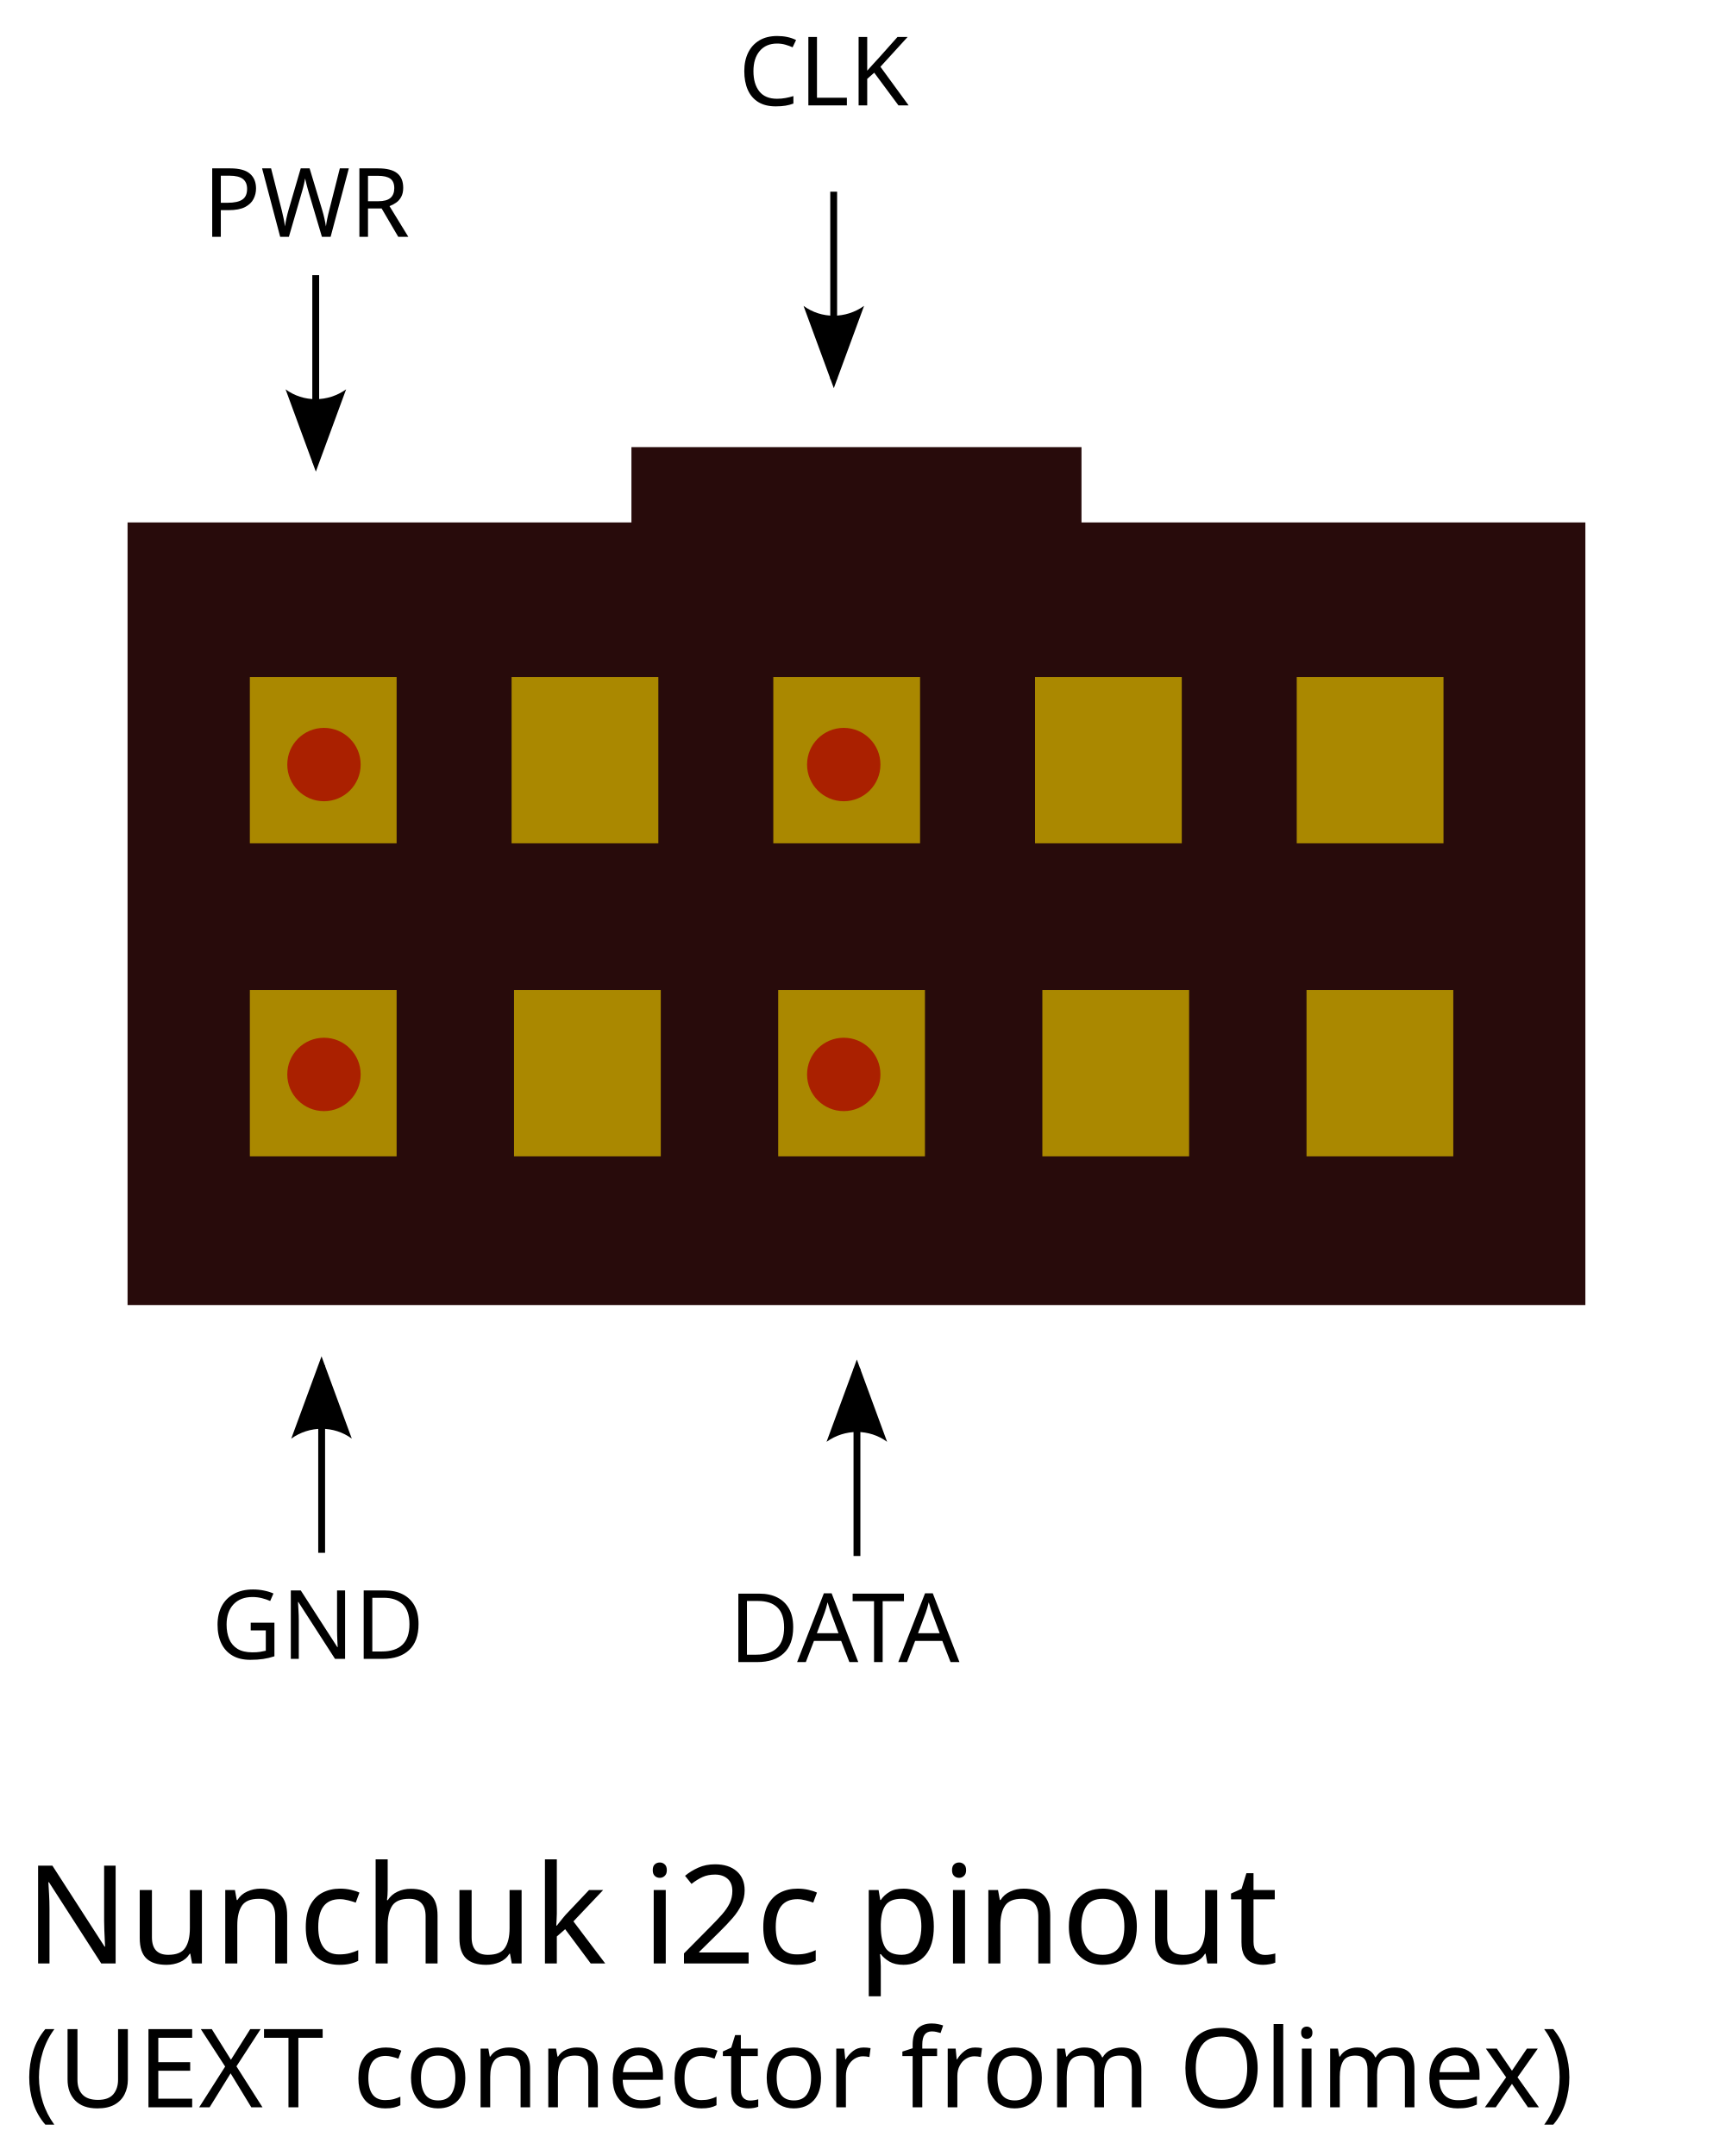
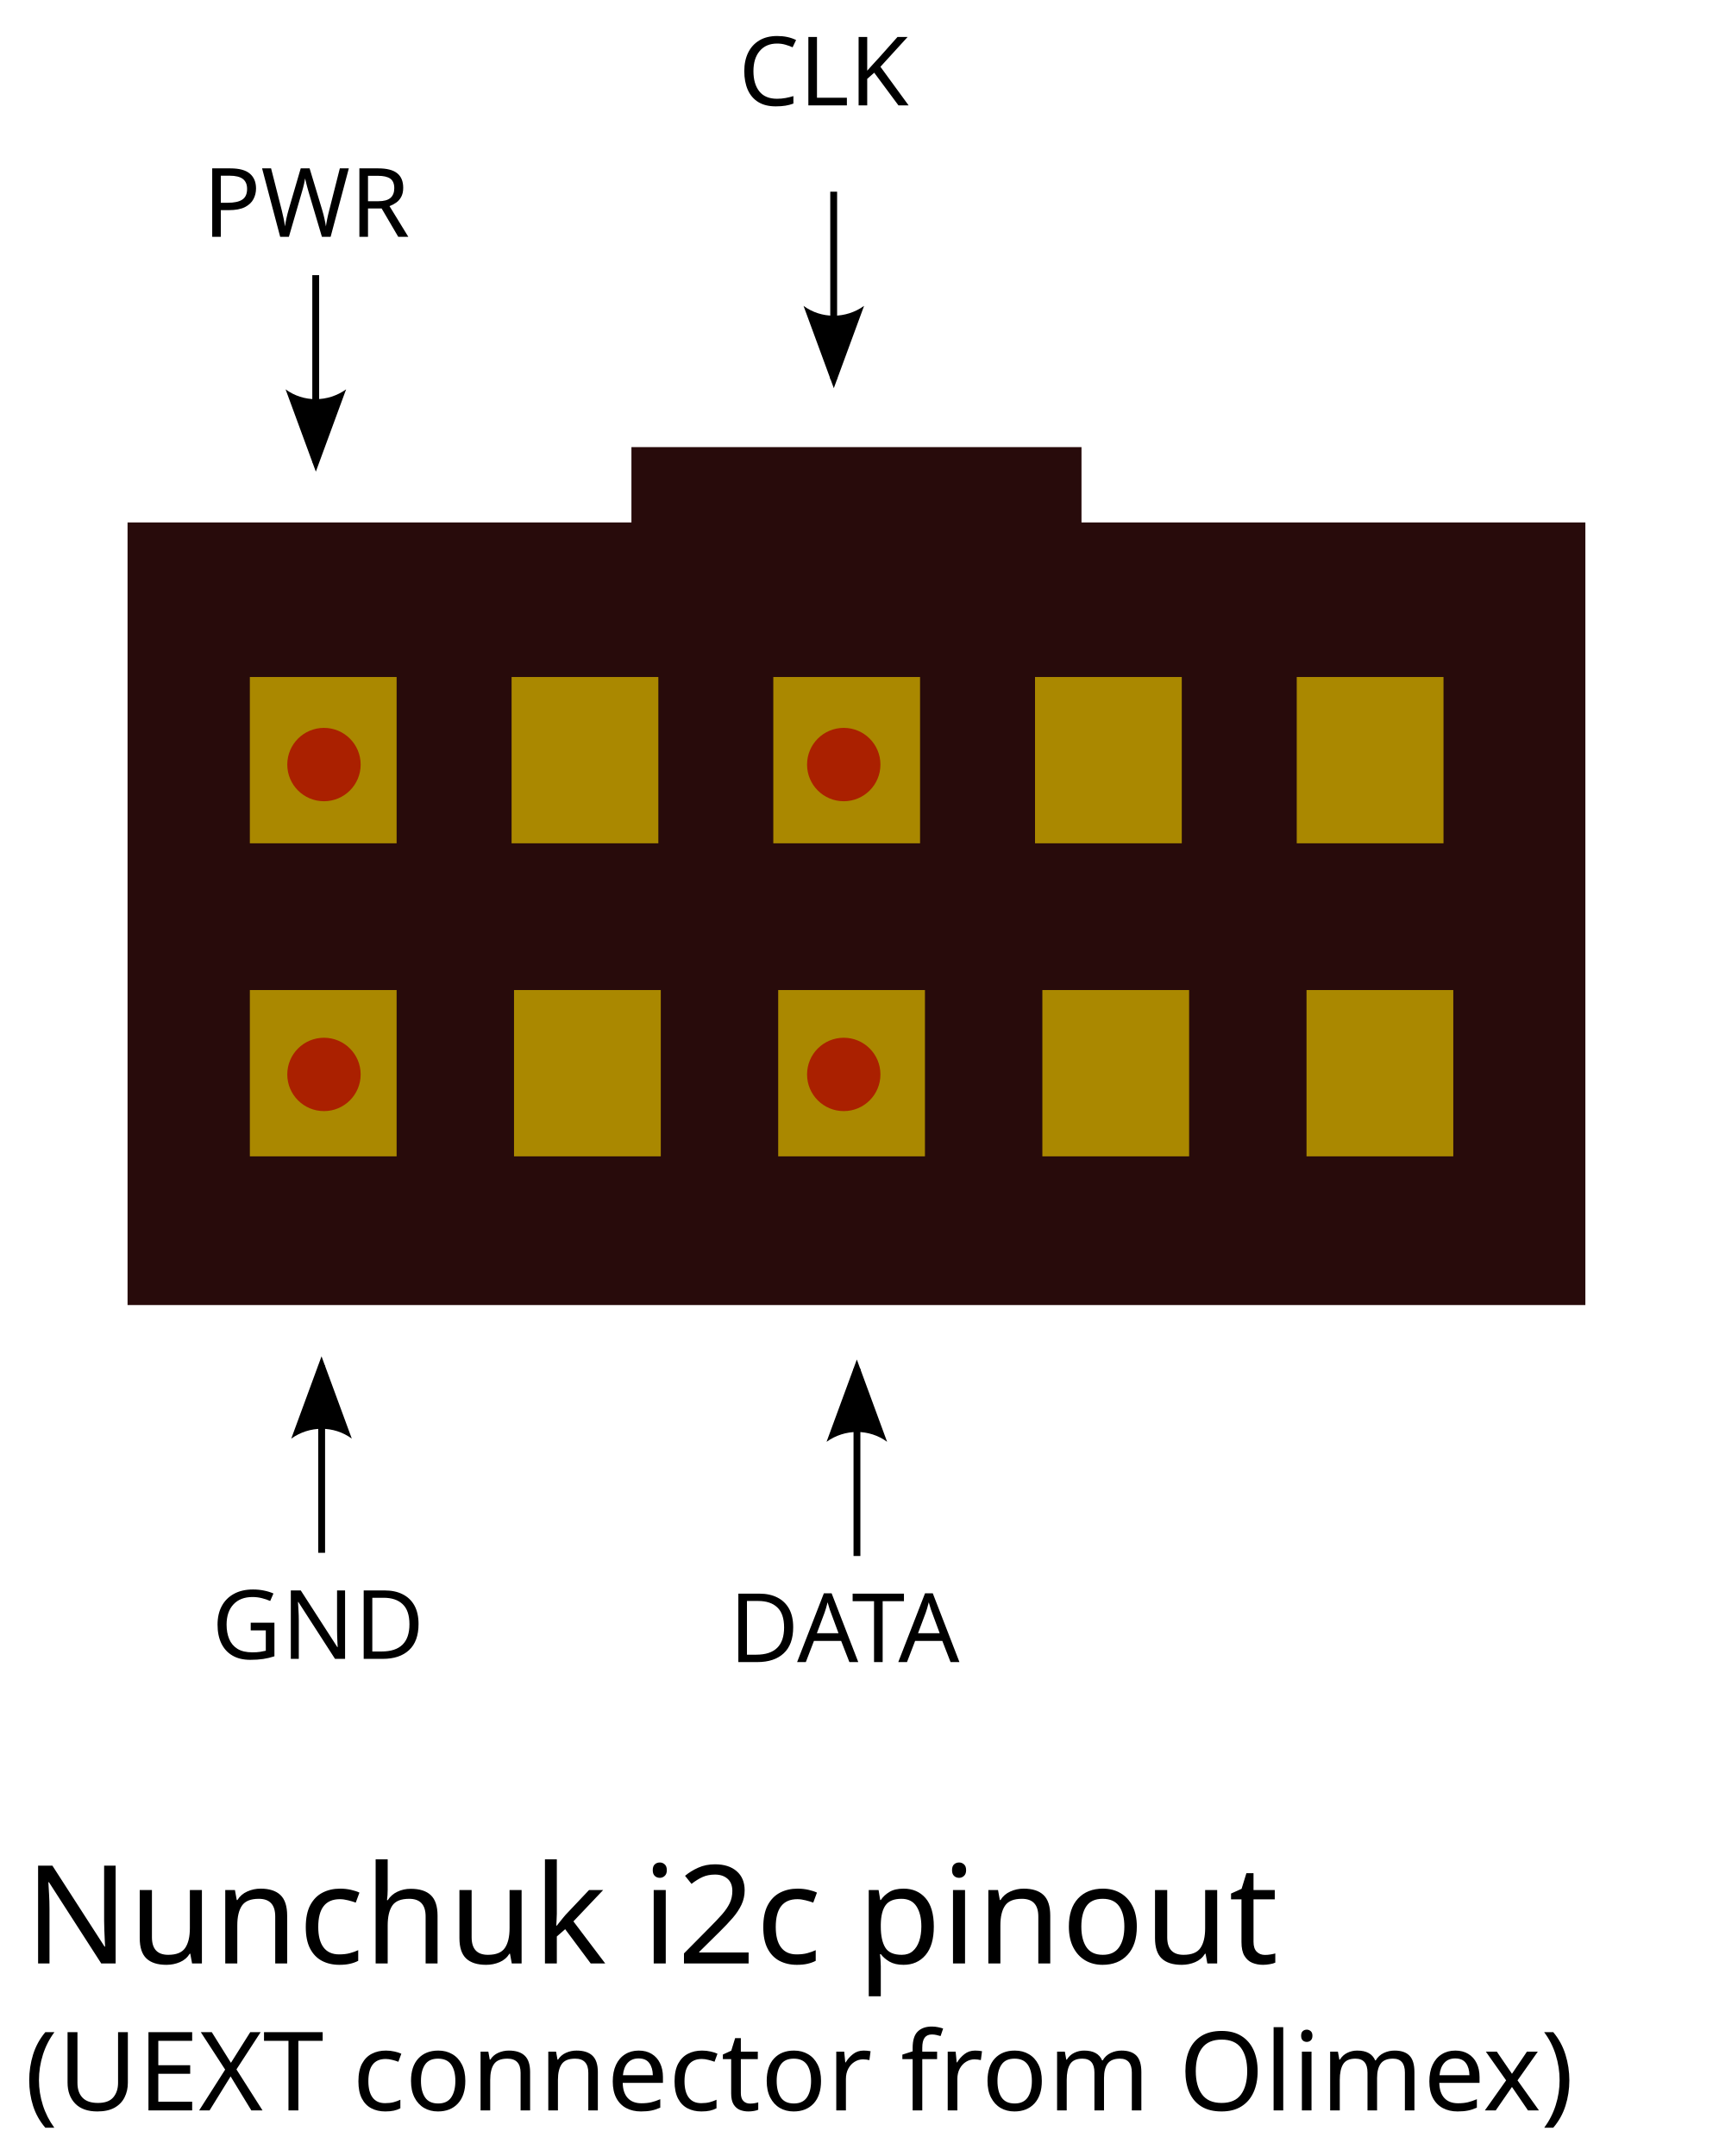
<svg xmlns="http://www.w3.org/2000/svg" width="501.781" height="629.688" id="svg2" version="1.1">
  <defs id="defs4">
    <marker orient="auto" refY="0" refX="0" id="Arrow2Lend" style="overflow:visible">
      <path id="path3961" style="fill-rule:evenodd;stroke-width:0.625;stroke-linejoin:round" d="M 8.719,4.034 -2.207,0.016 8.719,-4.002 c -1.745,2.372 -1.735,5.617 -6e-7,8.035 z" transform="matrix(-1.1,0,0,-1.1,-1.1,0)" />
    </marker>
    <marker orient="auto" refY="0" refX="0" id="Arrow2Lend-4" style="overflow:visible">
      <path id="path3961-0" style="fill-rule:evenodd;stroke-width:0.625;stroke-linejoin:round" d="M 8.719,4.034 -2.207,0.016 8.719,-4.002 c -1.745,2.372 -1.735,5.617 -6e-7,8.035 z" transform="matrix(-1.1,0,0,-1.1,-1.1,0)" />
    </marker>
    <marker orient="auto" refY="0" refX="0" id="Arrow2Lend-0" style="overflow:visible">
      <path id="path3961-7" style="fill-rule:evenodd;stroke-width:0.625;stroke-linejoin:round" d="M 8.719,4.034 -2.207,0.016 8.719,-4.002 c -1.745,2.372 -1.735,5.617 -6e-7,8.035 z" transform="matrix(-1.1,0,0,-1.1,-1.1,0)" />
    </marker>
    <marker orient="auto" refY="0" refX="0" id="Arrow2Lend-8" style="overflow:visible">
      <path id="path3961-4" style="fill-rule:evenodd;stroke-width:0.625;stroke-linejoin:round" d="M 8.719,4.034 -2.207,0.016 8.719,-4.002 c -1.745,2.372 -1.735,5.617 -6e-7,8.035 z" transform="matrix(-1.1,0,0,-1.1,-1.1,0)" />
    </marker>
  </defs>
  <g id="layer1" transform="translate(-104.1786,-117.4907)">
    <rect style="fill:#280b0b;fill-opacity:1" id="rect2985" width="425.714" height="228.571" x="141.429" y="270.076" />
    <rect style="fill:#280b0b;fill-opacity:1" id="rect2987" width="131.429" height="34.286" x="288.571" y="248.076" />
    <g id="g3150" transform="translate(97.14286,2.857143)">
      <rect y="312.362" x="80" height="48.571" width="42.857" id="rect2986" style="fill:#aa8800;fill-opacity:1" />
      <rect y="312.362" x="156.429" height="48.571" width="42.857" id="rect2986-3" style="fill:#aa8800;fill-opacity:1" />
      <rect y="312.362" x="232.857" height="48.571" width="42.857" id="rect2986-3-6" style="fill:#aa8800;fill-opacity:1" />
      <rect y="312.362" x="309.286" height="48.571" width="42.857" id="rect2986-3-6-4" style="fill:#aa8800;fill-opacity:1" />
      <rect y="312.362" x="385.714" height="48.571" width="42.857" id="rect2986-3-6-4-9" style="fill:#aa8800;fill-opacity:1" />
    </g>
    <g id="g3157" transform="translate(95.7143,2.857143)">
      <rect y="403.791" x="81.429" height="48.571" width="42.857" id="rect2986-3-6-4-9-7" style="fill:#aa8800;fill-opacity:1" />
      <rect y="403.791" x="158.571" height="48.571" width="42.857" id="rect2986-3-6-4-9-7-5" style="fill:#aa8800;fill-opacity:1" />
      <rect y="403.791" x="235.714" height="48.571" width="42.857" id="rect2986-3-6-4-9-7-5-3" style="fill:#aa8800;fill-opacity:1" />
      <rect y="403.791" x="312.857" height="48.571" width="42.857" id="rect2986-3-6-4-9-7-5-3-0" style="fill:#aa8800;fill-opacity:1" />
      <rect y="403.791" x="390" height="48.571" width="42.857" id="rect2986-3-6-4-9-7-5-3-0-9" style="fill:#aa8800;fill-opacity:1" />
    </g>
-     <path style="fill:none;stroke:#000000;stroke-width:2;stroke-linecap:butt;stroke-linejoin:miter;stroke-miterlimit:4;stroke-opacity:1;stroke-dasharray:none;marker-end:url(#Arrow2Lend)" d="m 196.377,197.854 0,54.73" id="path3166" />
-     <text xml:space="preserve" style="font-size:40px;font-style:normal;font-weight:normal;line-height:125%;letter-spacing:0px;word-spacing:0px;fill:#000000;fill-opacity:1;stroke:none;font-family:Sans;-inkscape-font-specification:Sans" x="163.429" y="186.648" id="text4380">
-       <tspan id="tspan4382" x="163.429" y="186.648" style="font-size:28px">PWR</tspan>
+     <path style="fill:none;stroke:#000000;stroke-width:2;stroke-linecap:butt;stroke-linejoin:miter;stroke-miterlimit:4;stroke-dasharray:none;stroke-opacity:1;marker-end:url(#Arrow2Lend)" d="m 196.377,197.854 v 54.73" id="path3166" />
+     <text xml:space="preserve" style="font-style:normal;font-weight:normal;line-height:0%;font-family:sans-serif;-inkscape-font-specification:Sans;letter-spacing:0px;word-spacing:0px;fill:#000000;fill-opacity:1;stroke:none" x="163.429" y="186.648" id="text4380">
+       <tspan id="tspan4382" x="163.429" y="186.648" style="font-size:28px;line-height:1.25;font-family:sans-serif">PWR</tspan>
    </text>
-     <path style="fill:none;stroke:#000000;stroke-width:2;stroke-linecap:butt;stroke-linejoin:miter;stroke-miterlimit:4;stroke-opacity:1;stroke-dasharray:none;marker-end:url(#Arrow2Lend)" d="m 198.108,571.007 0,-54.73" id="path3166-7" />
-     <text xml:space="preserve" style="font-size:40px;font-style:normal;font-weight:normal;line-height:125%;letter-spacing:0px;word-spacing:0px;fill:#000000;fill-opacity:1;stroke:none;font-family:Sans;-inkscape-font-specification:Sans" x="166.005" y="601.986" id="text4380-7">
-       <tspan id="tspan4382-1" x="166.005" y="601.986" style="font-size:28px">GND</tspan>
+     <path style="fill:none;stroke:#000000;stroke-width:2;stroke-linecap:butt;stroke-linejoin:miter;stroke-miterlimit:4;stroke-dasharray:none;stroke-opacity:1;marker-end:url(#Arrow2Lend)" d="M 198.108,571.007 V 516.277" id="path3166-7" />
+     <text xml:space="preserve" style="font-style:normal;font-weight:normal;line-height:0%;font-family:sans-serif;-inkscape-font-specification:Sans;letter-spacing:0px;word-spacing:0px;fill:#000000;fill-opacity:1;stroke:none" x="166.005" y="601.986" id="text4380-7">
+       <tspan id="tspan4382-1" x="166.005" y="601.986" style="font-size:28px;line-height:1.25;font-family:sans-serif">GND</tspan>
    </text>
-     <path style="fill:none;stroke:#000000;stroke-width:2;stroke-linecap:butt;stroke-linejoin:miter;stroke-miterlimit:4;stroke-opacity:1;stroke-dasharray:none;marker-end:url(#Arrow2Lend)" d="m 354.428,571.939 0,-54.73" id="path3166-7-7" />
-     <text xml:space="preserve" style="font-size:40px;font-style:normal;font-weight:normal;line-height:125%;letter-spacing:0px;word-spacing:0px;fill:#000000;fill-opacity:1;stroke:none;font-family:Sans;-inkscape-font-specification:Sans" x="317.075" y="602.918" id="text4380-7-7">
-       <tspan id="tspan4382-1-3" x="317.075" y="602.918" style="font-size:28px">DATA</tspan>
+     <path style="fill:none;stroke:#000000;stroke-width:2;stroke-linecap:butt;stroke-linejoin:miter;stroke-miterlimit:4;stroke-dasharray:none;stroke-opacity:1;marker-end:url(#Arrow2Lend)" d="M 354.428,571.939 V 517.209" id="path3166-7-7" />
+     <text xml:space="preserve" style="font-style:normal;font-weight:normal;line-height:0%;font-family:sans-serif;-inkscape-font-specification:Sans;letter-spacing:0px;word-spacing:0px;fill:#000000;fill-opacity:1;stroke:none" x="317.075" y="602.918" id="text4380-7-7">
+       <tspan id="tspan4382-1-3" x="317.075" y="602.918" style="font-size:28px;line-height:1.25;font-family:sans-serif">DATA</tspan>
    </text>
-     <path style="fill:none;stroke:#000000;stroke-width:1px;stroke-linecap:butt;stroke-linejoin:miter;stroke-opacity:1" d="m 354.393,594.712 0,0" id="path4444" />
-     <path style="fill:none;stroke:#000000;stroke-width:2;stroke-linecap:butt;stroke-linejoin:miter;stroke-miterlimit:4;stroke-opacity:1;stroke-dasharray:none;marker-end:url(#Arrow2Lend)" d="m 347.633,173.478 0,54.73" id="path3166-5" />
-     <text xml:space="preserve" style="font-size:40px;font-style:normal;font-weight:normal;line-height:125%;letter-spacing:0px;word-spacing:0px;fill:#000000;fill-opacity:1;stroke:none;font-family:Sans;-inkscape-font-specification:Sans" x="319.826" y="148.272" id="text4380-2">
-       <tspan id="tspan4382-11" x="319.826" y="148.272" style="font-size:28px">CLK</tspan>
+     <path style="fill:none;stroke:#000000;stroke-width:1px;stroke-linecap:butt;stroke-linejoin:miter;stroke-opacity:1" d="m 354.379,592.712 v 0" id="path4444" />
+     <path style="fill:none;stroke:#000000;stroke-width:2;stroke-linecap:butt;stroke-linejoin:miter;stroke-miterlimit:4;stroke-dasharray:none;stroke-opacity:1;marker-end:url(#Arrow2Lend)" d="m 347.633,173.478 v 54.73" id="path3166-5" />
+     <text xml:space="preserve" style="font-style:normal;font-weight:normal;line-height:0%;font-family:sans-serif;-inkscape-font-specification:Sans;letter-spacing:0px;word-spacing:0px;fill:#000000;fill-opacity:1;stroke:none" x="319.826" y="148.272" id="text4380-2">
+       <tspan id="tspan4382-11" x="319.826" y="148.272" style="font-size:28px;line-height:1.25;font-family:sans-serif">CLK</tspan>
    </text>
-     <path style="fill:#aa2000;fill-opacity:1;stroke:#0000ff;stroke-width:0;stroke-miterlimit:4;stroke-opacity:1;stroke-dasharray:none" id="path4476" d="m 210,340.219 c 0,5.917 -4.797,10.714 -10.714,10.714 -5.917,0 -10.714,-4.797 -10.714,-10.714 0,-5.917 4.797,-10.714 10.714,-10.714 5.917,0 10.714,4.797 10.714,10.714 z" transform="translate(-0.5000033,91.07143)" />
-     <path style="fill:#aa2000;fill-opacity:1;stroke:#0000ff;stroke-width:0;stroke-miterlimit:4;stroke-opacity:1;stroke-dasharray:none" id="path4476-0" d="m 210,340.219 c 0,5.917 -4.797,10.714 -10.714,10.714 -5.917,0 -10.714,-4.797 -10.714,-10.714 0,-5.917 4.797,-10.714 10.714,-10.714 5.917,0 10.714,4.797 10.714,10.714 z" transform="translate(-0.5000033,0.5714242)" />
-     <path style="fill:#aa2000;fill-opacity:1;stroke:#0000ff;stroke-width:0;stroke-miterlimit:4;stroke-opacity:1;stroke-dasharray:none" id="path4476-0-5" d="m 210,340.219 c 0,5.917 -4.797,10.714 -10.714,10.714 -5.917,0 -10.714,-4.797 -10.714,-10.714 0,-5.917 4.797,-10.714 10.714,-10.714 5.917,0 10.714,4.797 10.714,10.714 z" transform="translate(151.2857,0.5714242)" />
-     <path style="fill:#aa2000;fill-opacity:1;stroke:#0000ff;stroke-width:0;stroke-miterlimit:4;stroke-opacity:1;stroke-dasharray:none" id="path4476-0-5-6" d="m 210,340.219 c 0,5.917 -4.797,10.714 -10.714,10.714 -5.917,0 -10.714,-4.797 -10.714,-10.714 0,-5.917 4.797,-10.714 10.714,-10.714 5.917,0 10.714,4.797 10.714,10.714 z" transform="translate(151.2857,91.07143)" />
-     <text xml:space="preserve" style="font-size:40px;font-style:normal;font-weight:normal;line-height:125%;letter-spacing:0px;word-spacing:0px;fill:#000000;fill-opacity:1;stroke:none;font-family:Sans;-inkscape-font-specification:Sans" x="111.429" y="690.934" id="text4532">
-       <tspan id="tspan4534" x="111.429" y="690.934">Nunchuk i2c pinout</tspan>
-       <tspan x="111.429" y="732.96" id="tspan4536" style="font-size:32px">(UEXT connector from Olimex)</tspan>
+     <circle style="fill:#aa2000;fill-opacity:1;stroke:#0000ff;stroke-width:0;stroke-miterlimit:4;stroke-dasharray:none;stroke-opacity:1" id="path4476" transform="translate(-0.5000033,91.07143)" cx="199.286" cy="340.219" r="10.714" />
+     <circle style="fill:#aa2000;fill-opacity:1;stroke:#0000ff;stroke-width:0;stroke-miterlimit:4;stroke-dasharray:none;stroke-opacity:1" id="path4476-0" transform="translate(-0.5000033,0.5714242)" cx="199.286" cy="340.219" r="10.714" />
+     <circle style="fill:#aa2000;fill-opacity:1;stroke:#0000ff;stroke-width:0;stroke-miterlimit:4;stroke-dasharray:none;stroke-opacity:1" id="path4476-0-5" transform="translate(151.2857,0.5714242)" cx="199.286" cy="340.219" r="10.714" />
+     <circle style="fill:#aa2000;fill-opacity:1;stroke:#0000ff;stroke-width:0;stroke-miterlimit:4;stroke-dasharray:none;stroke-opacity:1" id="path4476-0-5-6" transform="translate(151.2857,91.07143)" cx="199.286" cy="340.219" r="10.714" />
+     <text xml:space="preserve" style="font-style:normal;font-weight:normal;line-height:0%;font-family:sans-serif;-inkscape-font-specification:Sans;letter-spacing:0px;word-spacing:0px;fill:#000000;fill-opacity:1;stroke:none" x="111.429" y="690.934" id="text4532">
+       <tspan id="tspan4534" x="111.429" y="690.934" style="font-size:40px;line-height:1.25;font-family:sans-serif">Nunchuk i2c pinout</tspan>
+       <tspan x="111.429" y="733.855" id="tspan4536" style="font-size:32px;line-height:1.25;font-family:sans-serif">(UEXT connector from Olimex)</tspan>
    </text>
  </g>
</svg>
